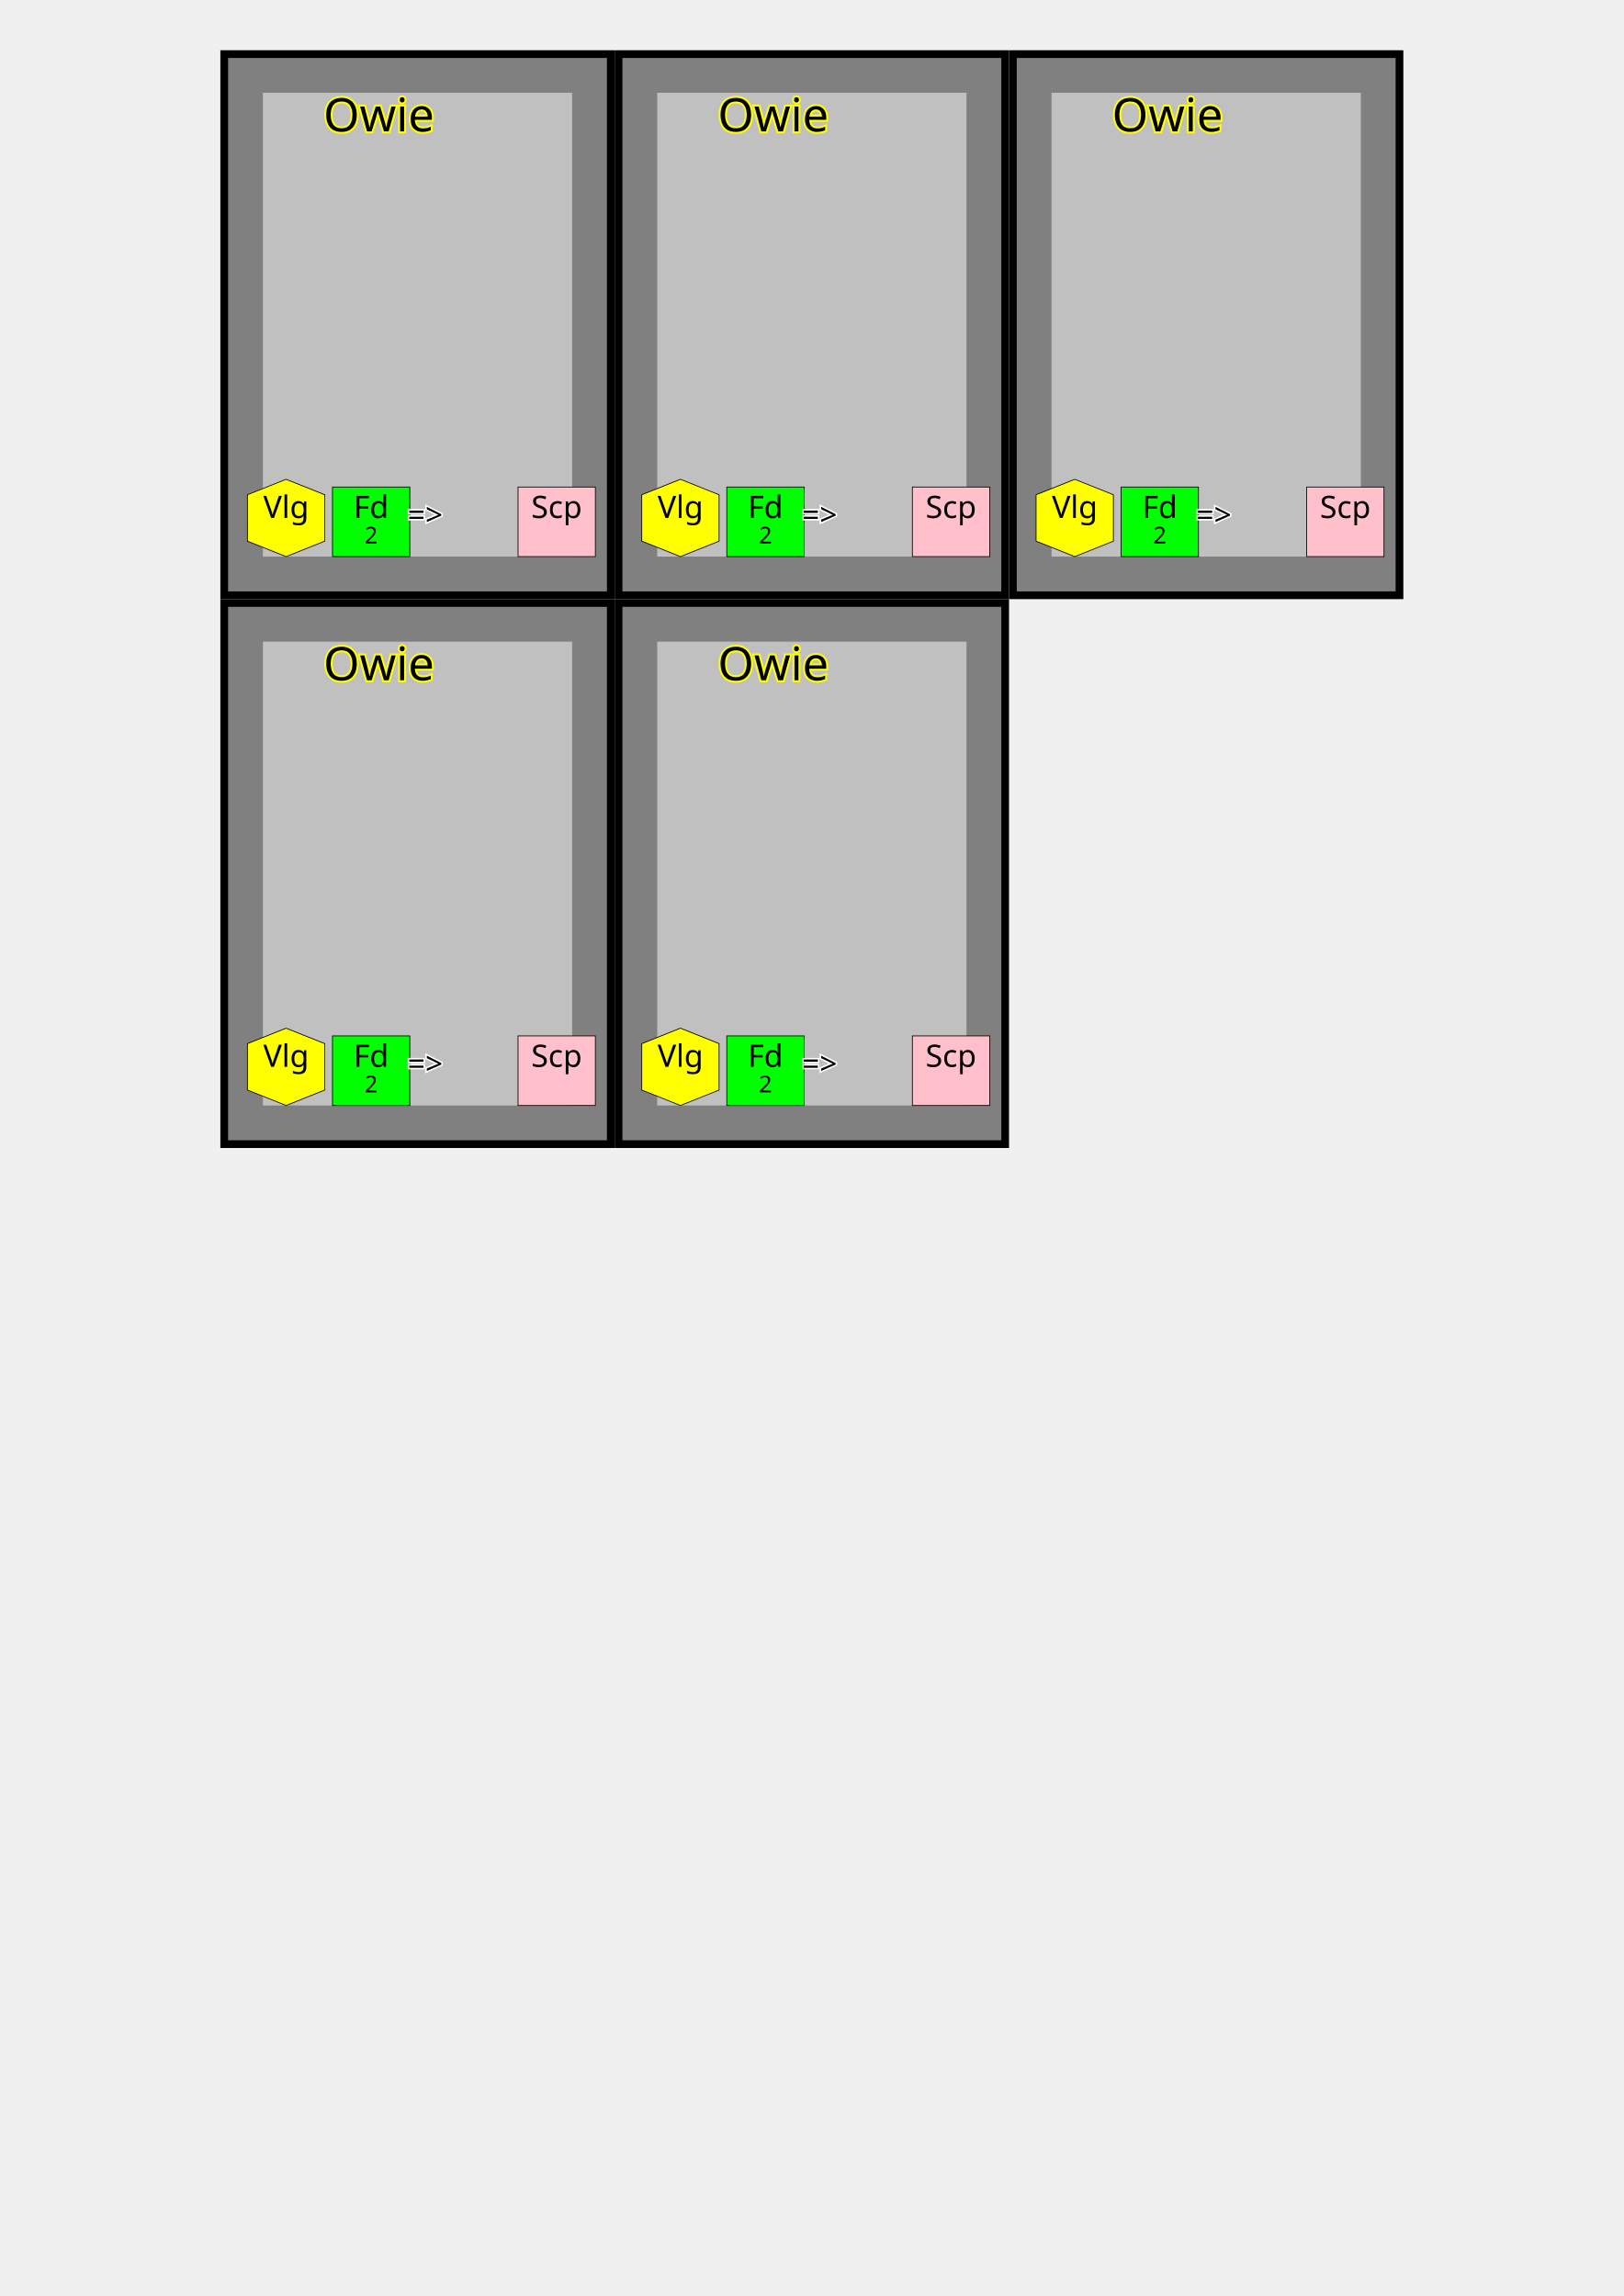
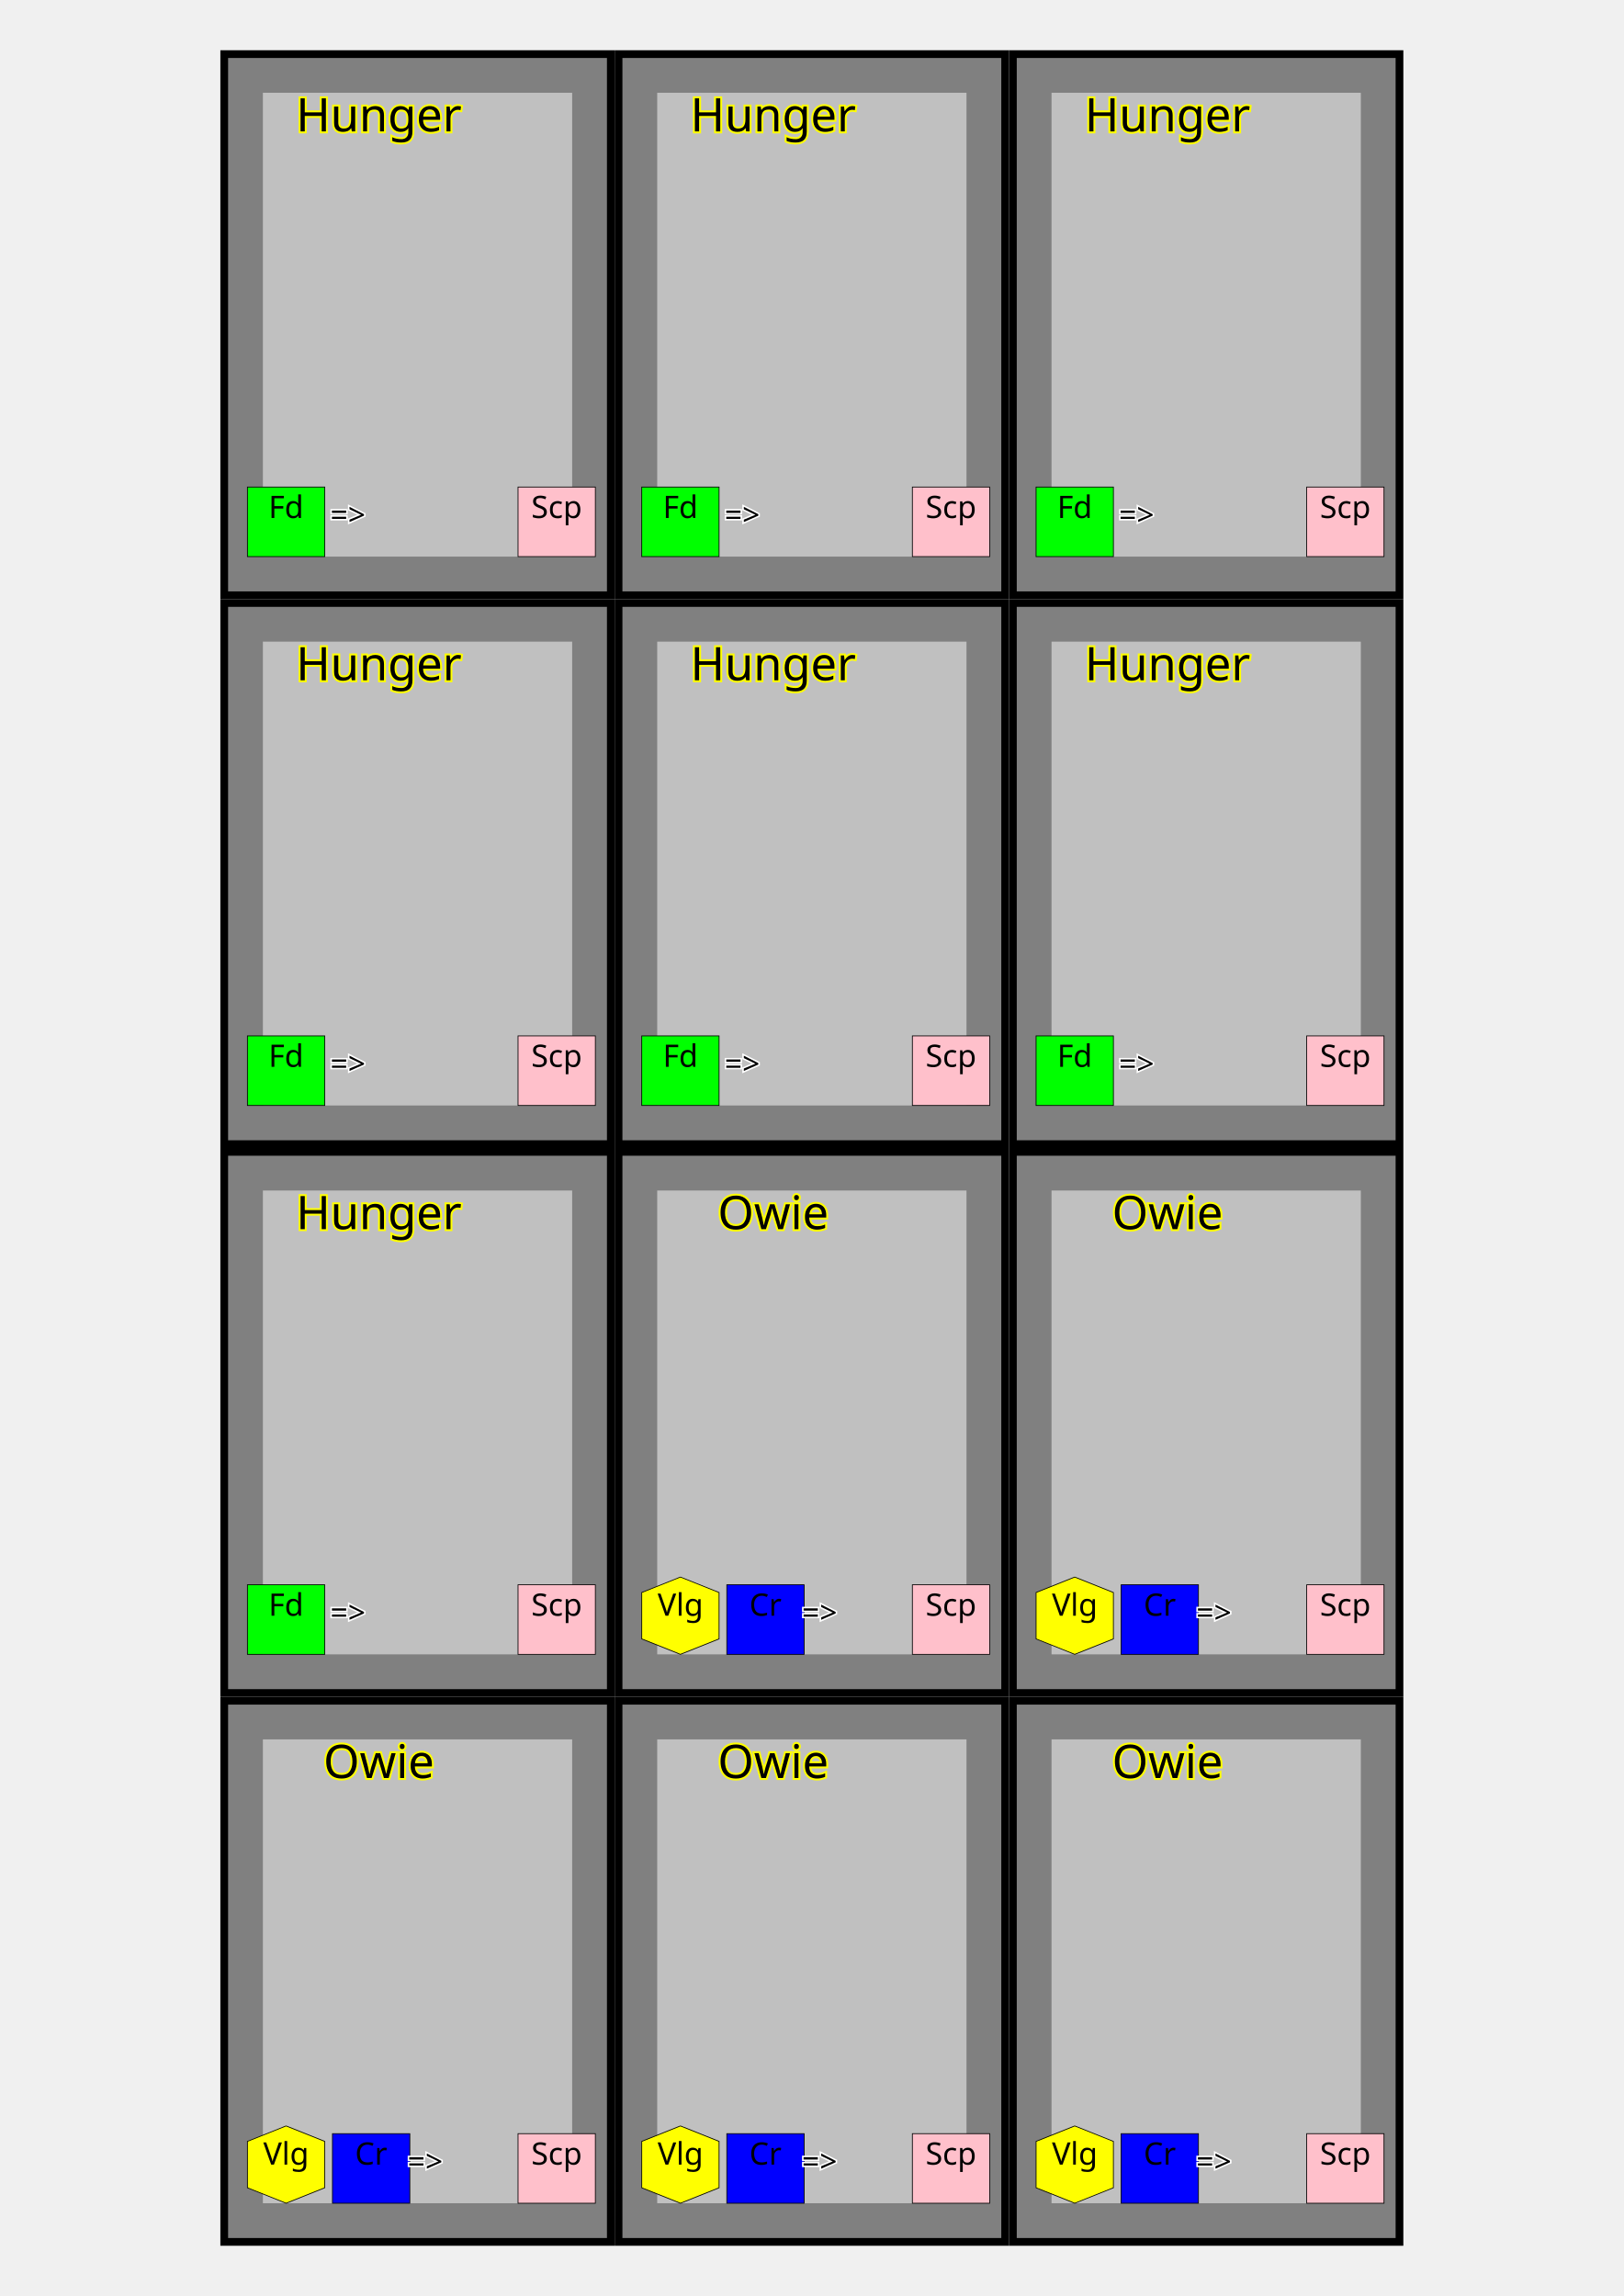
<svg xmlns="http://www.w3.org/2000/svg" version="1.1" width="210mm" height="297mm" viewBox="0 0 210 297">
  <g transform="translate(29 7)">
    <rect x="0" y="0" width="50" height="70" fill="gray" stroke="black" stroke-width="1" />
    <rect x="5" y="5" width="40" height="60" fill="White" stroke="None" opacity="0.5" />
-     <text x="20" y="10" fill="black" stroke="yellow" stroke-width="0.5" style="paint-order:stroke" text-anchor="middle" font-size="6" font-family="Rockwell">Owie</text>
-     <path d="M8 55 L 13 57 L 13 63 L 8 65 L 3 63 L 3 57 L 8 55" fill="yellow" stroke="black" stroke-width="0.1" />
-     <text x="8" y="60" font-size="4" font-family="Rockwell" text-anchor="middle">Vlg</text>
-     <rect x="14" y="56" width="10" height="9" fill="lime" stroke="black" stroke-width="0.1" />
-     <text x="19" y="60" font-size="4" font-family="Rockwell" text-anchor="middle">Fd</text>
-     <text x="19" y="63.3" font-size="3" font-family="Rockwell" text-anchor="middle">2</text>
-     <text x="26" y="61" fill="black" stroke="white" stroke-width="0.4" style="paint-order:stroke" text-anchor="middle" font-size="4" font-family="Rockwell">=&gt;</text>
+     <text x="20" y="10" fill="black" stroke="yellow" stroke-width="0.5" style="paint-order:stroke" text-anchor="middle" font-size="6" font-family="Rockwell">Hunger</text>
+     <rect x="3" y="56" width="10" height="9" fill="lime" stroke="black" stroke-width="0.1" />
+     <text x="8" y="60" font-size="4" font-family="Rockwell" text-anchor="middle">Fd</text>
+     <text x="16" y="61" fill="black" stroke="white" stroke-width="0.4" style="paint-order:stroke" text-anchor="middle" font-size="4" font-family="Rockwell">=&gt;</text>
    <rect x="38" y="56" width="10" height="9" fill="pink" stroke="black" stroke-width="0.1" />
    <text x="43" y="60" font-size="4" font-family="Rockwell" text-anchor="middle">Scp</text>
  </g>
  <g transform="translate(80 7)">
    <rect x="0" y="0" width="50" height="70" fill="gray" stroke="black" stroke-width="1" />
    <rect x="5" y="5" width="40" height="60" fill="White" stroke="None" opacity="0.5" />
-     <text x="20" y="10" fill="black" stroke="yellow" stroke-width="0.5" style="paint-order:stroke" text-anchor="middle" font-size="6" font-family="Rockwell">Owie</text>
-     <path d="M8 55 L 13 57 L 13 63 L 8 65 L 3 63 L 3 57 L 8 55" fill="yellow" stroke="black" stroke-width="0.1" />
-     <text x="8" y="60" font-size="4" font-family="Rockwell" text-anchor="middle">Vlg</text>
-     <rect x="14" y="56" width="10" height="9" fill="lime" stroke="black" stroke-width="0.1" />
-     <text x="19" y="60" font-size="4" font-family="Rockwell" text-anchor="middle">Fd</text>
-     <text x="19" y="63.3" font-size="3" font-family="Rockwell" text-anchor="middle">2</text>
-     <text x="26" y="61" fill="black" stroke="white" stroke-width="0.4" style="paint-order:stroke" text-anchor="middle" font-size="4" font-family="Rockwell">=&gt;</text>
+     <text x="20" y="10" fill="black" stroke="yellow" stroke-width="0.5" style="paint-order:stroke" text-anchor="middle" font-size="6" font-family="Rockwell">Hunger</text>
+     <rect x="3" y="56" width="10" height="9" fill="lime" stroke="black" stroke-width="0.1" />
+     <text x="8" y="60" font-size="4" font-family="Rockwell" text-anchor="middle">Fd</text>
+     <text x="16" y="61" fill="black" stroke="white" stroke-width="0.4" style="paint-order:stroke" text-anchor="middle" font-size="4" font-family="Rockwell">=&gt;</text>
    <rect x="38" y="56" width="10" height="9" fill="pink" stroke="black" stroke-width="0.1" />
    <text x="43" y="60" font-size="4" font-family="Rockwell" text-anchor="middle">Scp</text>
  </g>
  <g transform="translate(131 7)">
    <rect x="0" y="0" width="50" height="70" fill="gray" stroke="black" stroke-width="1" />
    <rect x="5" y="5" width="40" height="60" fill="White" stroke="None" opacity="0.5" />
-     <text x="20" y="10" fill="black" stroke="yellow" stroke-width="0.5" style="paint-order:stroke" text-anchor="middle" font-size="6" font-family="Rockwell">Owie</text>
-     <path d="M8 55 L 13 57 L 13 63 L 8 65 L 3 63 L 3 57 L 8 55" fill="yellow" stroke="black" stroke-width="0.1" />
-     <text x="8" y="60" font-size="4" font-family="Rockwell" text-anchor="middle">Vlg</text>
-     <rect x="14" y="56" width="10" height="9" fill="lime" stroke="black" stroke-width="0.1" />
-     <text x="19" y="60" font-size="4" font-family="Rockwell" text-anchor="middle">Fd</text>
-     <text x="19" y="63.3" font-size="3" font-family="Rockwell" text-anchor="middle">2</text>
-     <text x="26" y="61" fill="black" stroke="white" stroke-width="0.4" style="paint-order:stroke" text-anchor="middle" font-size="4" font-family="Rockwell">=&gt;</text>
+     <text x="20" y="10" fill="black" stroke="yellow" stroke-width="0.5" style="paint-order:stroke" text-anchor="middle" font-size="6" font-family="Rockwell">Hunger</text>
+     <rect x="3" y="56" width="10" height="9" fill="lime" stroke="black" stroke-width="0.1" />
+     <text x="8" y="60" font-size="4" font-family="Rockwell" text-anchor="middle">Fd</text>
+     <text x="16" y="61" fill="black" stroke="white" stroke-width="0.4" style="paint-order:stroke" text-anchor="middle" font-size="4" font-family="Rockwell">=&gt;</text>
    <rect x="38" y="56" width="10" height="9" fill="pink" stroke="black" stroke-width="0.1" />
    <text x="43" y="60" font-size="4" font-family="Rockwell" text-anchor="middle">Scp</text>
  </g>
  <g transform="translate(29 78)">
    <rect x="0" y="0" width="50" height="70" fill="gray" stroke="black" stroke-width="1" />
    <rect x="5" y="5" width="40" height="60" fill="White" stroke="None" opacity="0.5" />
-     <text x="20" y="10" fill="black" stroke="yellow" stroke-width="0.5" style="paint-order:stroke" text-anchor="middle" font-size="6" font-family="Rockwell">Owie</text>
-     <path d="M8 55 L 13 57 L 13 63 L 8 65 L 3 63 L 3 57 L 8 55" fill="yellow" stroke="black" stroke-width="0.1" />
-     <text x="8" y="60" font-size="4" font-family="Rockwell" text-anchor="middle">Vlg</text>
-     <rect x="14" y="56" width="10" height="9" fill="lime" stroke="black" stroke-width="0.1" />
-     <text x="19" y="60" font-size="4" font-family="Rockwell" text-anchor="middle">Fd</text>
-     <text x="19" y="63.3" font-size="3" font-family="Rockwell" text-anchor="middle">2</text>
-     <text x="26" y="61" fill="black" stroke="white" stroke-width="0.4" style="paint-order:stroke" text-anchor="middle" font-size="4" font-family="Rockwell">=&gt;</text>
+     <text x="20" y="10" fill="black" stroke="yellow" stroke-width="0.5" style="paint-order:stroke" text-anchor="middle" font-size="6" font-family="Rockwell">Hunger</text>
+     <rect x="3" y="56" width="10" height="9" fill="lime" stroke="black" stroke-width="0.1" />
+     <text x="8" y="60" font-size="4" font-family="Rockwell" text-anchor="middle">Fd</text>
+     <text x="16" y="61" fill="black" stroke="white" stroke-width="0.4" style="paint-order:stroke" text-anchor="middle" font-size="4" font-family="Rockwell">=&gt;</text>
    <rect x="38" y="56" width="10" height="9" fill="pink" stroke="black" stroke-width="0.1" />
    <text x="43" y="60" font-size="4" font-family="Rockwell" text-anchor="middle">Scp</text>
  </g>
  <g transform="translate(80 78)">
    <rect x="0" y="0" width="50" height="70" fill="gray" stroke="black" stroke-width="1" />
    <rect x="5" y="5" width="40" height="60" fill="White" stroke="None" opacity="0.5" />
+     <text x="20" y="10" fill="black" stroke="yellow" stroke-width="0.5" style="paint-order:stroke" text-anchor="middle" font-size="6" font-family="Rockwell">Hunger</text>
+     <rect x="3" y="56" width="10" height="9" fill="lime" stroke="black" stroke-width="0.1" />
+     <text x="8" y="60" font-size="4" font-family="Rockwell" text-anchor="middle">Fd</text>
+     <text x="16" y="61" fill="black" stroke="white" stroke-width="0.4" style="paint-order:stroke" text-anchor="middle" font-size="4" font-family="Rockwell">=&gt;</text>
+     <rect x="38" y="56" width="10" height="9" fill="pink" stroke="black" stroke-width="0.1" />
+     <text x="43" y="60" font-size="4" font-family="Rockwell" text-anchor="middle">Scp</text>
+   </g>
+   <g transform="translate(131 78)">
+     <rect x="0" y="0" width="50" height="70" fill="gray" stroke="black" stroke-width="1" />
+     <rect x="5" y="5" width="40" height="60" fill="White" stroke="None" opacity="0.5" />
+     <text x="20" y="10" fill="black" stroke="yellow" stroke-width="0.5" style="paint-order:stroke" text-anchor="middle" font-size="6" font-family="Rockwell">Hunger</text>
+     <rect x="3" y="56" width="10" height="9" fill="lime" stroke="black" stroke-width="0.1" />
+     <text x="8" y="60" font-size="4" font-family="Rockwell" text-anchor="middle">Fd</text>
+     <text x="16" y="61" fill="black" stroke="white" stroke-width="0.4" style="paint-order:stroke" text-anchor="middle" font-size="4" font-family="Rockwell">=&gt;</text>
+     <rect x="38" y="56" width="10" height="9" fill="pink" stroke="black" stroke-width="0.1" />
+     <text x="43" y="60" font-size="4" font-family="Rockwell" text-anchor="middle">Scp</text>
+   </g>
+   <g transform="translate(29 149)">
+     <rect x="0" y="0" width="50" height="70" fill="gray" stroke="black" stroke-width="1" />
+     <rect x="5" y="5" width="40" height="60" fill="White" stroke="None" opacity="0.5" />
+     <text x="20" y="10" fill="black" stroke="yellow" stroke-width="0.5" style="paint-order:stroke" text-anchor="middle" font-size="6" font-family="Rockwell">Hunger</text>
+     <rect x="3" y="56" width="10" height="9" fill="lime" stroke="black" stroke-width="0.1" />
+     <text x="8" y="60" font-size="4" font-family="Rockwell" text-anchor="middle">Fd</text>
+     <text x="16" y="61" fill="black" stroke="white" stroke-width="0.4" style="paint-order:stroke" text-anchor="middle" font-size="4" font-family="Rockwell">=&gt;</text>
+     <rect x="38" y="56" width="10" height="9" fill="pink" stroke="black" stroke-width="0.1" />
+     <text x="43" y="60" font-size="4" font-family="Rockwell" text-anchor="middle">Scp</text>
+   </g>
+   <g transform="translate(80 149)">
+     <rect x="0" y="0" width="50" height="70" fill="gray" stroke="black" stroke-width="1" />
+     <rect x="5" y="5" width="40" height="60" fill="White" stroke="None" opacity="0.5" />
    <text x="20" y="10" fill="black" stroke="yellow" stroke-width="0.5" style="paint-order:stroke" text-anchor="middle" font-size="6" font-family="Rockwell">Owie</text>
    <path d="M8 55 L 13 57 L 13 63 L 8 65 L 3 63 L 3 57 L 8 55" fill="yellow" stroke="black" stroke-width="0.1" />
    <text x="8" y="60" font-size="4" font-family="Rockwell" text-anchor="middle">Vlg</text>
-     <rect x="14" y="56" width="10" height="9" fill="lime" stroke="black" stroke-width="0.1" />
-     <text x="19" y="60" font-size="4" font-family="Rockwell" text-anchor="middle">Fd</text>
-     <text x="19" y="63.3" font-size="3" font-family="Rockwell" text-anchor="middle">2</text>
+     <rect x="14" y="56" width="10" height="9" fill="blue" stroke="black" stroke-width="0.1" />
+     <text x="19" y="60" font-size="4" font-family="Rockwell" text-anchor="middle">Cr</text>
+     <text x="26" y="61" fill="black" stroke="white" stroke-width="0.4" style="paint-order:stroke" text-anchor="middle" font-size="4" font-family="Rockwell">=&gt;</text>
+     <rect x="38" y="56" width="10" height="9" fill="pink" stroke="black" stroke-width="0.1" />
+     <text x="43" y="60" font-size="4" font-family="Rockwell" text-anchor="middle">Scp</text>
+   </g>
+   <g transform="translate(131 149)">
+     <rect x="0" y="0" width="50" height="70" fill="gray" stroke="black" stroke-width="1" />
+     <rect x="5" y="5" width="40" height="60" fill="White" stroke="None" opacity="0.5" />
+     <text x="20" y="10" fill="black" stroke="yellow" stroke-width="0.5" style="paint-order:stroke" text-anchor="middle" font-size="6" font-family="Rockwell">Owie</text>
+     <path d="M8 55 L 13 57 L 13 63 L 8 65 L 3 63 L 3 57 L 8 55" fill="yellow" stroke="black" stroke-width="0.1" />
+     <text x="8" y="60" font-size="4" font-family="Rockwell" text-anchor="middle">Vlg</text>
+     <rect x="14" y="56" width="10" height="9" fill="blue" stroke="black" stroke-width="0.1" />
+     <text x="19" y="60" font-size="4" font-family="Rockwell" text-anchor="middle">Cr</text>
+     <text x="26" y="61" fill="black" stroke="white" stroke-width="0.4" style="paint-order:stroke" text-anchor="middle" font-size="4" font-family="Rockwell">=&gt;</text>
+     <rect x="38" y="56" width="10" height="9" fill="pink" stroke="black" stroke-width="0.1" />
+     <text x="43" y="60" font-size="4" font-family="Rockwell" text-anchor="middle">Scp</text>
+   </g>
+   <g transform="translate(29 220)">
+     <rect x="0" y="0" width="50" height="70" fill="gray" stroke="black" stroke-width="1" />
+     <rect x="5" y="5" width="40" height="60" fill="White" stroke="None" opacity="0.5" />
+     <text x="20" y="10" fill="black" stroke="yellow" stroke-width="0.5" style="paint-order:stroke" text-anchor="middle" font-size="6" font-family="Rockwell">Owie</text>
+     <path d="M8 55 L 13 57 L 13 63 L 8 65 L 3 63 L 3 57 L 8 55" fill="yellow" stroke="black" stroke-width="0.1" />
+     <text x="8" y="60" font-size="4" font-family="Rockwell" text-anchor="middle">Vlg</text>
+     <rect x="14" y="56" width="10" height="9" fill="blue" stroke="black" stroke-width="0.1" />
+     <text x="19" y="60" font-size="4" font-family="Rockwell" text-anchor="middle">Cr</text>
+     <text x="26" y="61" fill="black" stroke="white" stroke-width="0.4" style="paint-order:stroke" text-anchor="middle" font-size="4" font-family="Rockwell">=&gt;</text>
+     <rect x="38" y="56" width="10" height="9" fill="pink" stroke="black" stroke-width="0.1" />
+     <text x="43" y="60" font-size="4" font-family="Rockwell" text-anchor="middle">Scp</text>
+   </g>
+   <g transform="translate(80 220)">
+     <rect x="0" y="0" width="50" height="70" fill="gray" stroke="black" stroke-width="1" />
+     <rect x="5" y="5" width="40" height="60" fill="White" stroke="None" opacity="0.5" />
+     <text x="20" y="10" fill="black" stroke="yellow" stroke-width="0.5" style="paint-order:stroke" text-anchor="middle" font-size="6" font-family="Rockwell">Owie</text>
+     <path d="M8 55 L 13 57 L 13 63 L 8 65 L 3 63 L 3 57 L 8 55" fill="yellow" stroke="black" stroke-width="0.1" />
+     <text x="8" y="60" font-size="4" font-family="Rockwell" text-anchor="middle">Vlg</text>
+     <rect x="14" y="56" width="10" height="9" fill="blue" stroke="black" stroke-width="0.1" />
+     <text x="19" y="60" font-size="4" font-family="Rockwell" text-anchor="middle">Cr</text>
+     <text x="26" y="61" fill="black" stroke="white" stroke-width="0.4" style="paint-order:stroke" text-anchor="middle" font-size="4" font-family="Rockwell">=&gt;</text>
+     <rect x="38" y="56" width="10" height="9" fill="pink" stroke="black" stroke-width="0.1" />
+     <text x="43" y="60" font-size="4" font-family="Rockwell" text-anchor="middle">Scp</text>
+   </g>
+   <g transform="translate(131 220)">
+     <rect x="0" y="0" width="50" height="70" fill="gray" stroke="black" stroke-width="1" />
+     <rect x="5" y="5" width="40" height="60" fill="White" stroke="None" opacity="0.5" />
+     <text x="20" y="10" fill="black" stroke="yellow" stroke-width="0.5" style="paint-order:stroke" text-anchor="middle" font-size="6" font-family="Rockwell">Owie</text>
+     <path d="M8 55 L 13 57 L 13 63 L 8 65 L 3 63 L 3 57 L 8 55" fill="yellow" stroke="black" stroke-width="0.1" />
+     <text x="8" y="60" font-size="4" font-family="Rockwell" text-anchor="middle">Vlg</text>
+     <rect x="14" y="56" width="10" height="9" fill="blue" stroke="black" stroke-width="0.1" />
+     <text x="19" y="60" font-size="4" font-family="Rockwell" text-anchor="middle">Cr</text>
    <text x="26" y="61" fill="black" stroke="white" stroke-width="0.4" style="paint-order:stroke" text-anchor="middle" font-size="4" font-family="Rockwell">=&gt;</text>
    <rect x="38" y="56" width="10" height="9" fill="pink" stroke="black" stroke-width="0.1" />
    <text x="43" y="60" font-size="4" font-family="Rockwell" text-anchor="middle">Scp</text>
  </g>
</svg>
